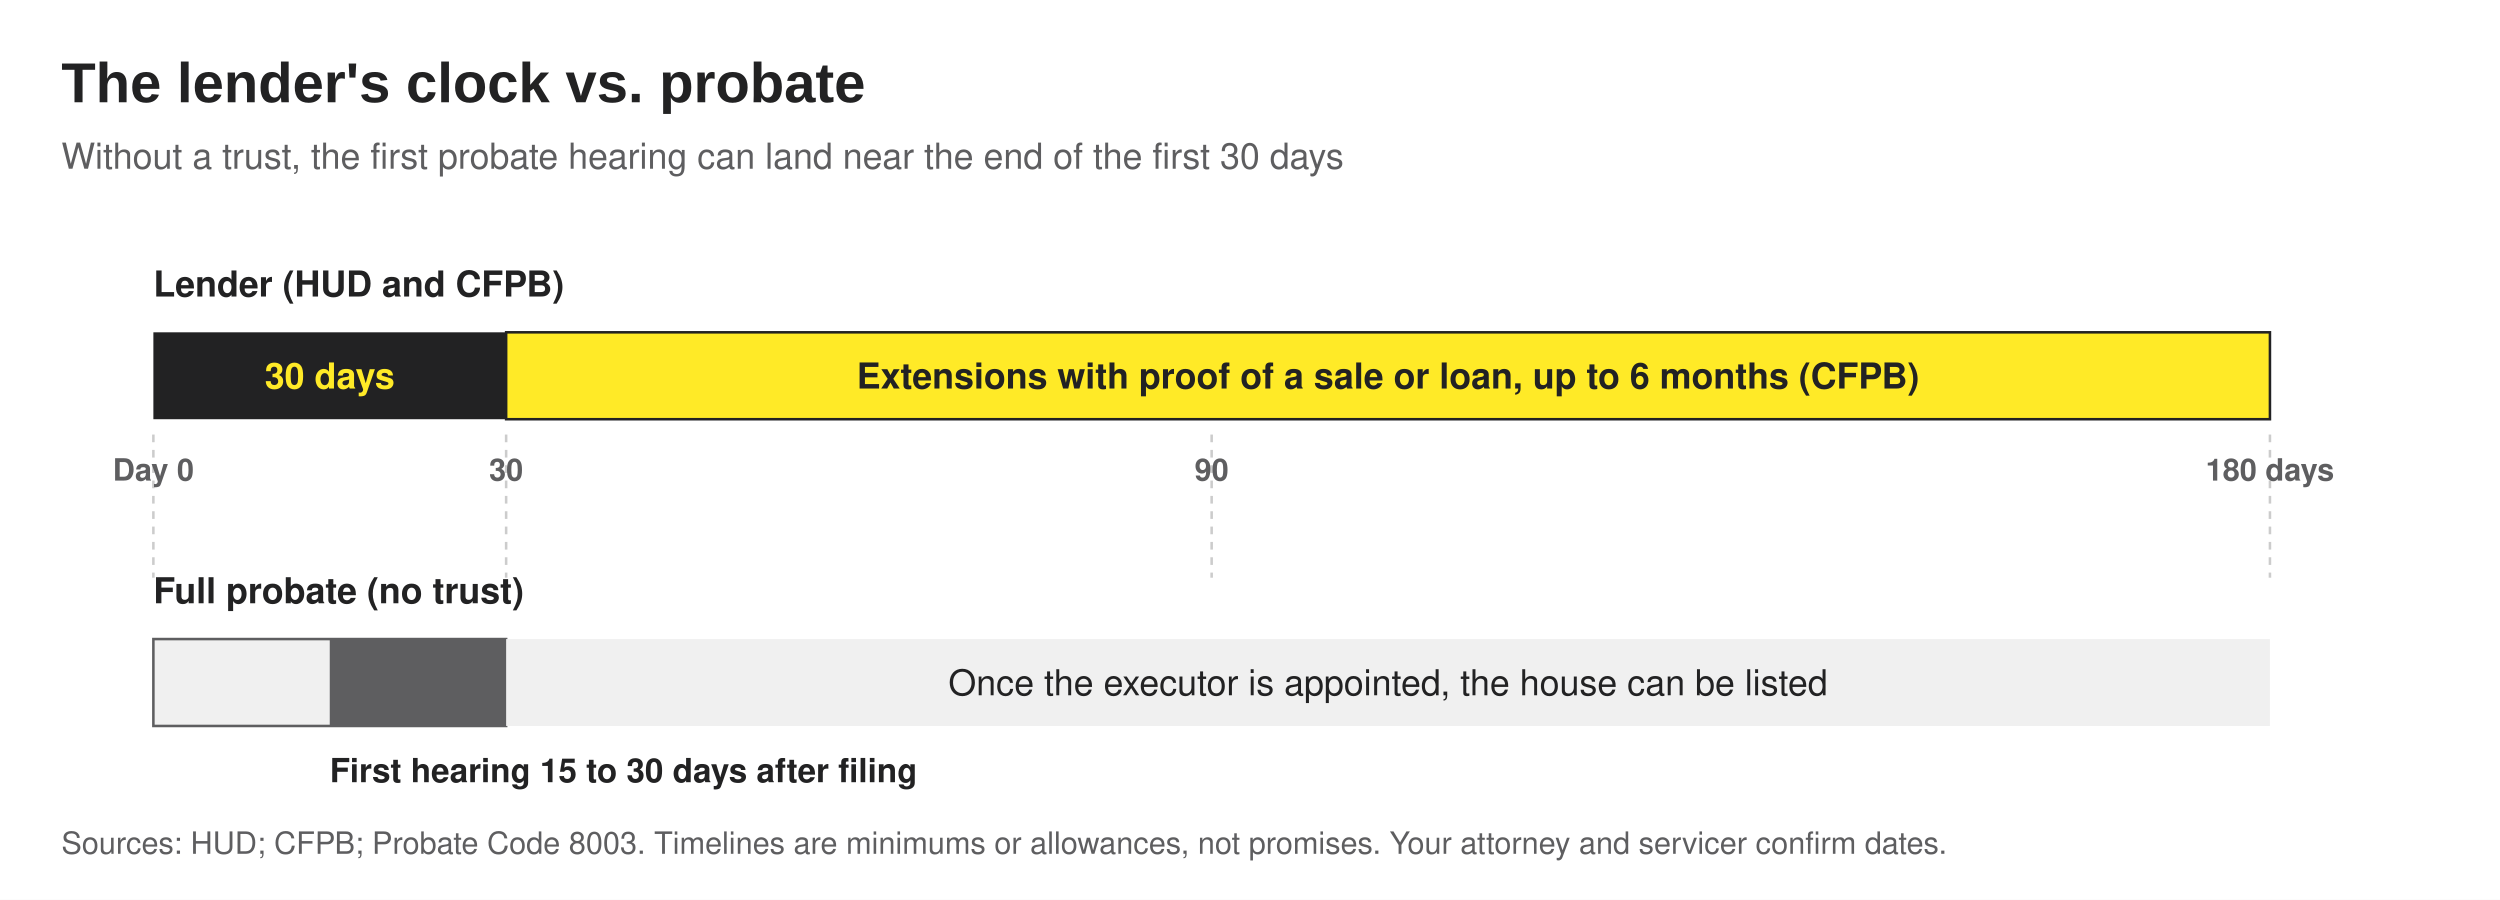
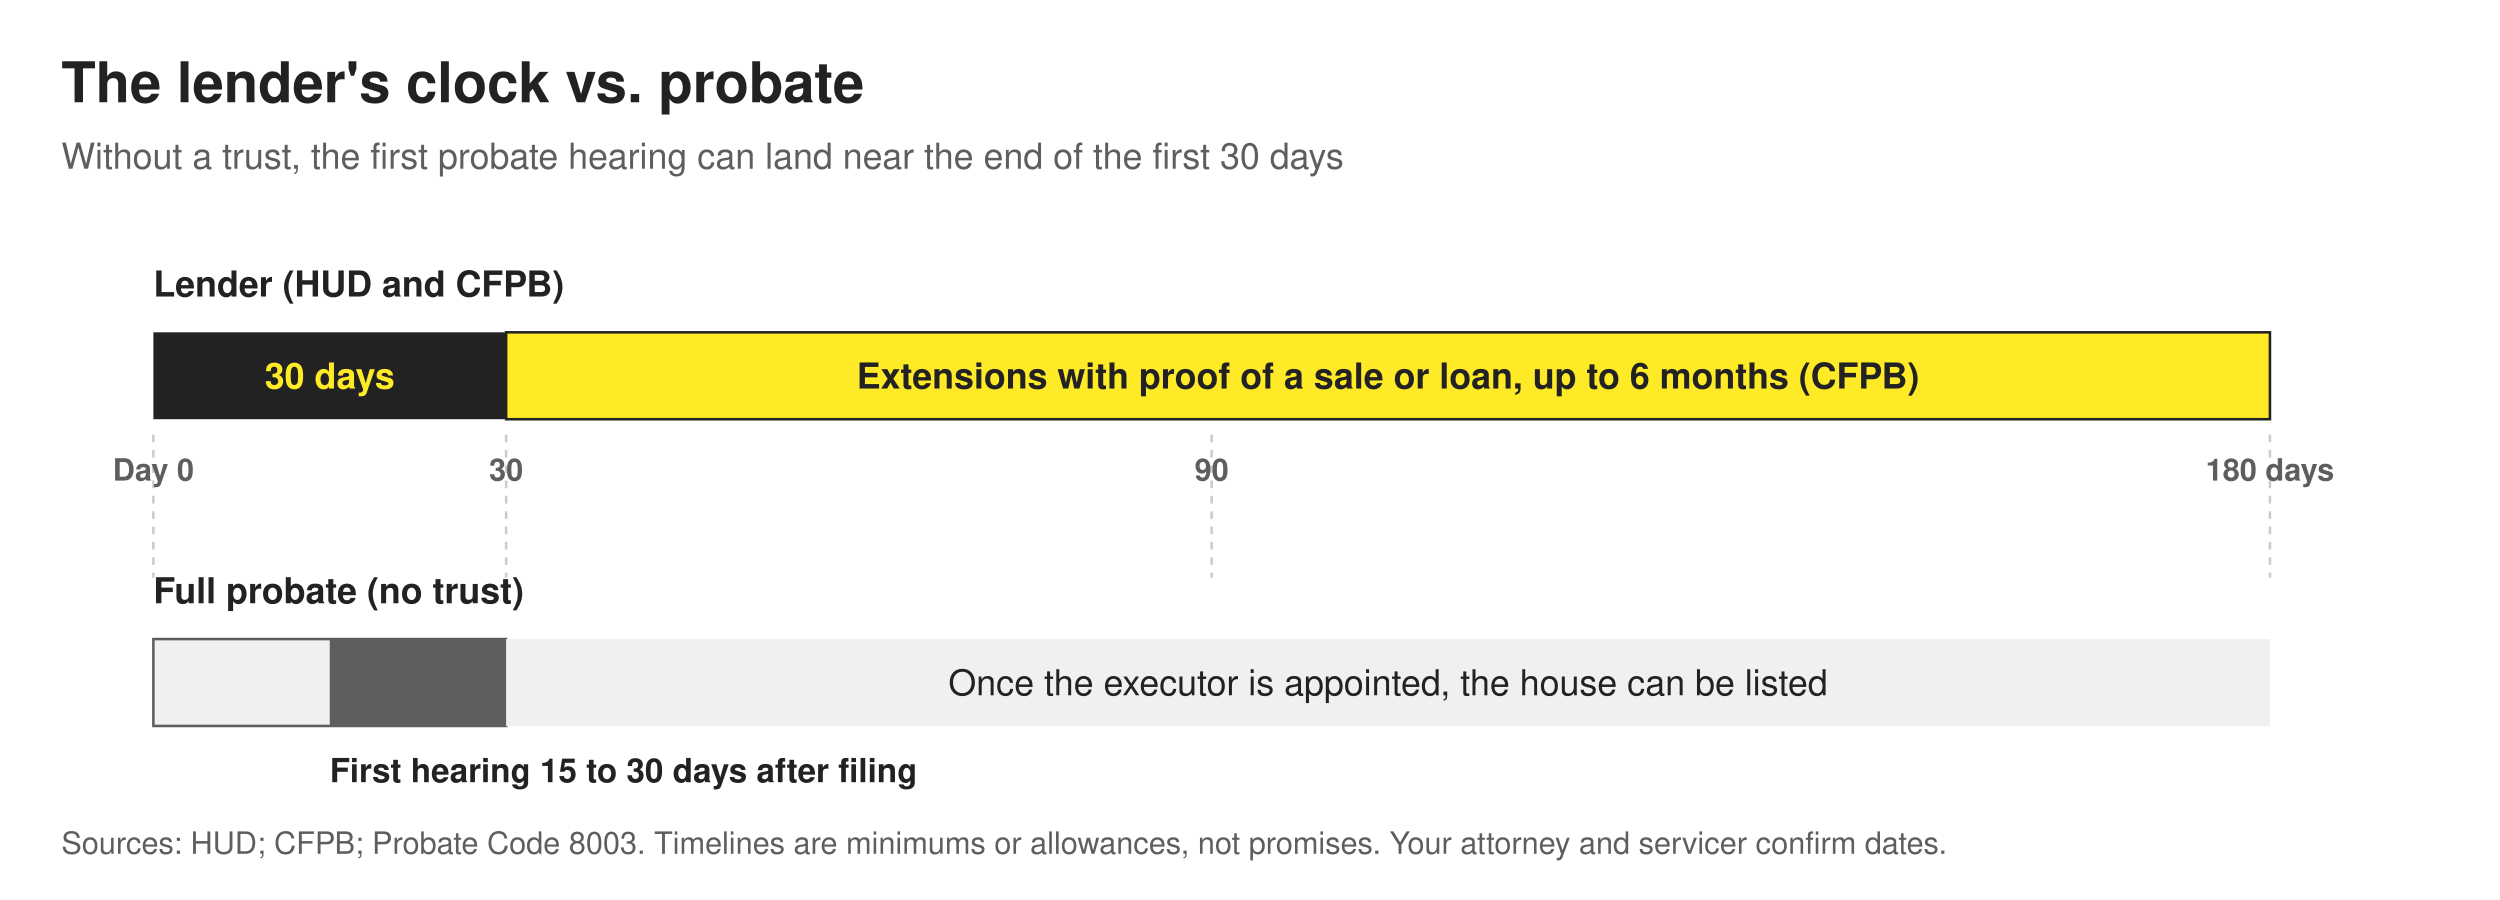
<svg xmlns="http://www.w3.org/2000/svg" viewBox="0 0 978 352" width="978" height="352" role="img" aria-label="Timeline: the lender gives about 30 days, with extensions up to six months when the family shows a sale or loan in progress. In a full probate without a trust, the first hearing to appoint an executor comes 15 to 30 days after filing, so the first 30 days can pass before anyone can list the house">
  <rect width="978" height="352" fill="#fff" />
-   <text x="24" y="40" font-family="Quicksand,Helvetica Neue,Arial,sans-serif" font-size="22" font-weight="700" fill="#222223" text-anchor="start">The lender's clock vs. probate</text>
+   <text x="24" y="40" font-family="Helvetica Neue,Helvetica,Arial,sans-serif" font-size="22" font-weight="700" fill="#222223" text-anchor="start">The lender's clock vs. probate</text>
  <text x="24" y="66" font-family="Helvetica Neue,Helvetica,Arial,sans-serif" font-size="14" font-weight="400" fill="#5E5E60" text-anchor="start">Without a trust, the first probate hearing can land near the end of the first 30 days</text>
  <text x="60" y="116" font-family="Helvetica Neue,Helvetica,Arial,sans-serif" font-size="14" font-weight="700" fill="#222223" text-anchor="start">Lender (HUD and CFPB)</text>
  <rect x="60.0" y="130" width="138.0" height="34" fill="#222223" />
  <text x="129.0" y="152" font-family="Helvetica Neue,Helvetica,Arial,sans-serif" font-size="14" font-weight="700" fill="#ffea27" text-anchor="middle">30 days</text>
  <rect x="198.0" y="130" width="690" height="34" fill="#ffea27" stroke="#222223" />
  <text x="543.0" y="152" font-family="Helvetica Neue,Helvetica,Arial,sans-serif" font-size="14" font-weight="600" fill="#222223" text-anchor="middle">Extensions with proof of a sale or loan, up to 6 months (CFPB)</text>
  <text x="60" y="236" font-family="Helvetica Neue,Helvetica,Arial,sans-serif" font-size="14" font-weight="700" fill="#222223" text-anchor="start">Full probate (no trust)</text>
  <rect x="60.0" y="250" width="138.0" height="34" fill="#F0F0F0" stroke="#5E5E60" />
  <rect x="129.0" y="250" width="69.0" height="34" fill="#5E5E60" />
  <text x="129.0" y="306" font-family="Helvetica Neue,Helvetica,Arial,sans-serif" font-size="13" font-weight="600" fill="#222223" text-anchor="start">First hearing 15 to 30 days after filing</text>
  <rect x="198.0" y="250" width="690" height="34" fill="#F0F0F0" />
  <text x="543.0" y="272" font-family="Helvetica Neue,Helvetica,Arial,sans-serif" font-size="14" font-weight="400" fill="#222223" text-anchor="middle">Once the executor is appointed, the house can be listed</text>
  <line x1="60.0" y1="170" x2="60.0" y2="226" stroke="#ccc" stroke-dasharray="3 3" />
  <text x="60.0" y="188" font-family="Helvetica Neue,Helvetica,Arial,sans-serif" font-size="12" font-weight="600" fill="#5E5E60" text-anchor="middle">Day 0</text>
  <line x1="198.0" y1="170" x2="198.0" y2="226" stroke="#ccc" stroke-dasharray="3 3" />
  <text x="198.0" y="188" font-family="Helvetica Neue,Helvetica,Arial,sans-serif" font-size="12" font-weight="600" fill="#5E5E60" text-anchor="middle">30</text>
  <line x1="474" y1="170" x2="474" y2="226" stroke="#ccc" stroke-dasharray="3 3" />
  <text x="474" y="188" font-family="Helvetica Neue,Helvetica,Arial,sans-serif" font-size="12" font-weight="600" fill="#5E5E60" text-anchor="middle">90</text>
  <line x1="888" y1="170" x2="888" y2="226" stroke="#ccc" stroke-dasharray="3 3" />
  <text x="888" y="188" font-family="Helvetica Neue,Helvetica,Arial,sans-serif" font-size="12" font-weight="600" fill="#5E5E60" text-anchor="middle">180 days</text>
  <text x="24" y="334" font-family="Helvetica Neue,Helvetica,Arial,sans-serif" font-size="12" font-weight="400" fill="#5E5E60" text-anchor="start">Sources: HUD; CFPB; Probate Code 8003. Timelines are minimums or allowances, not promises. Your attorney and servicer confirm dates.</text>
</svg>
